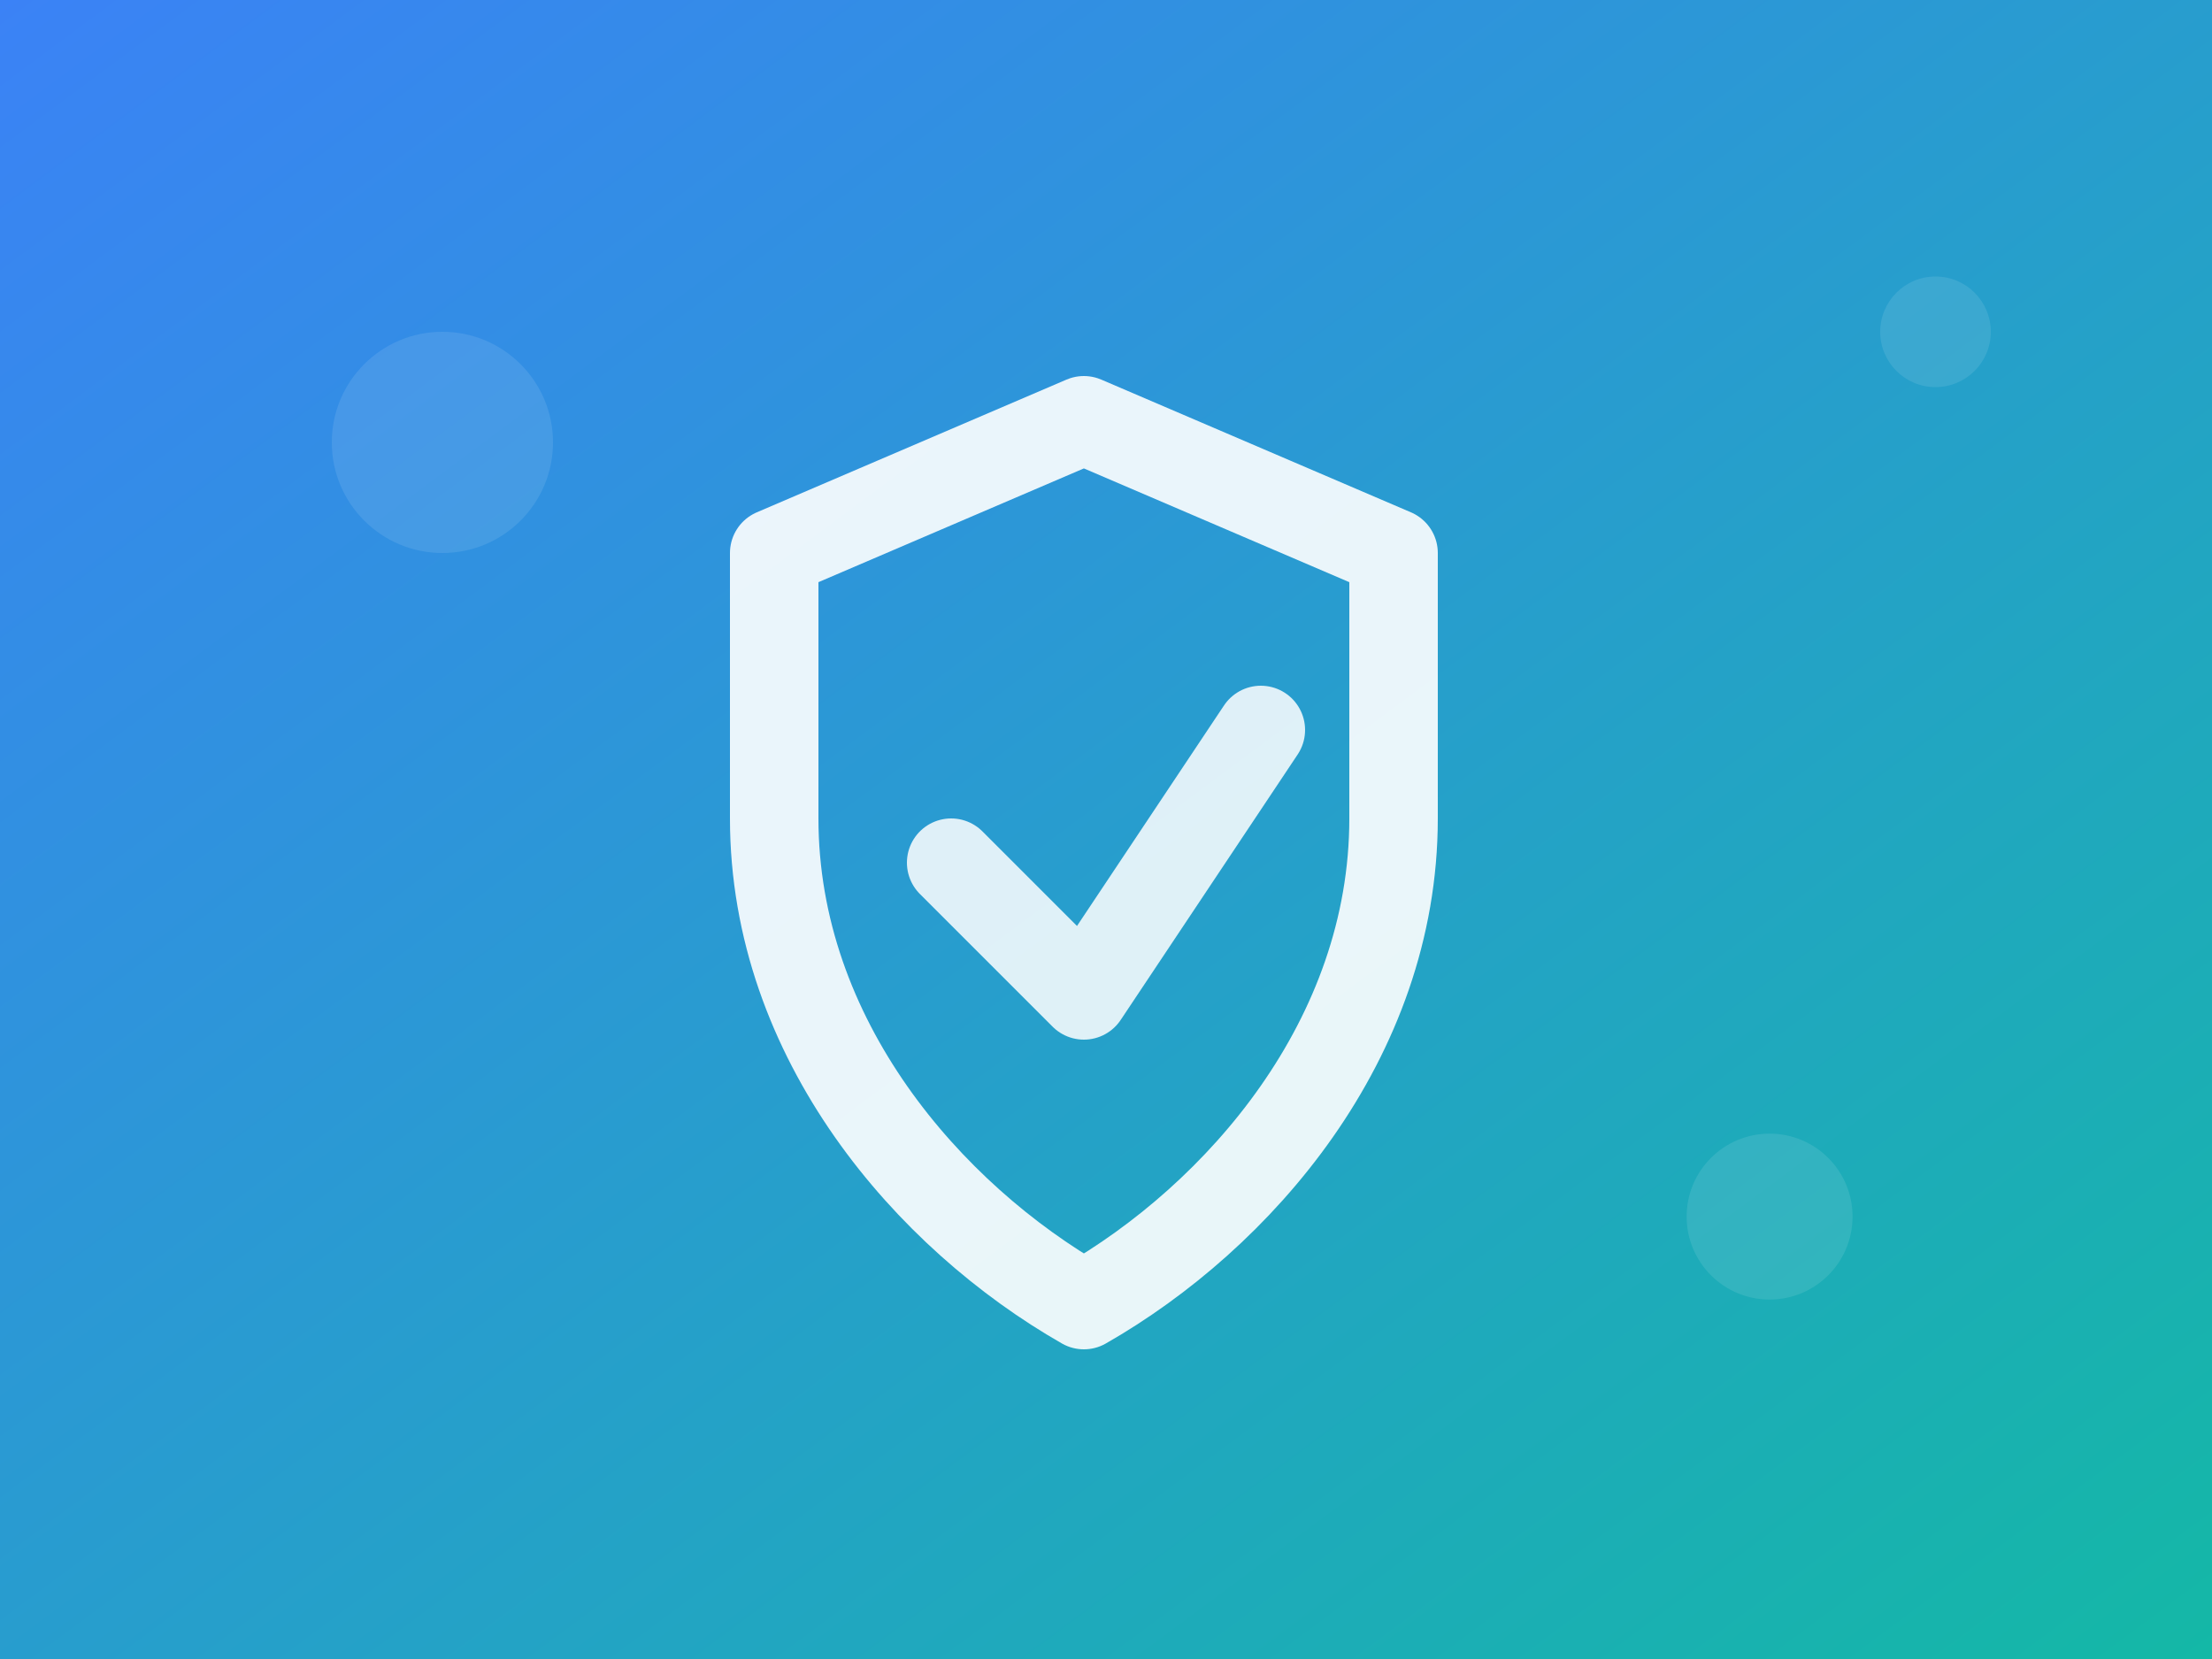
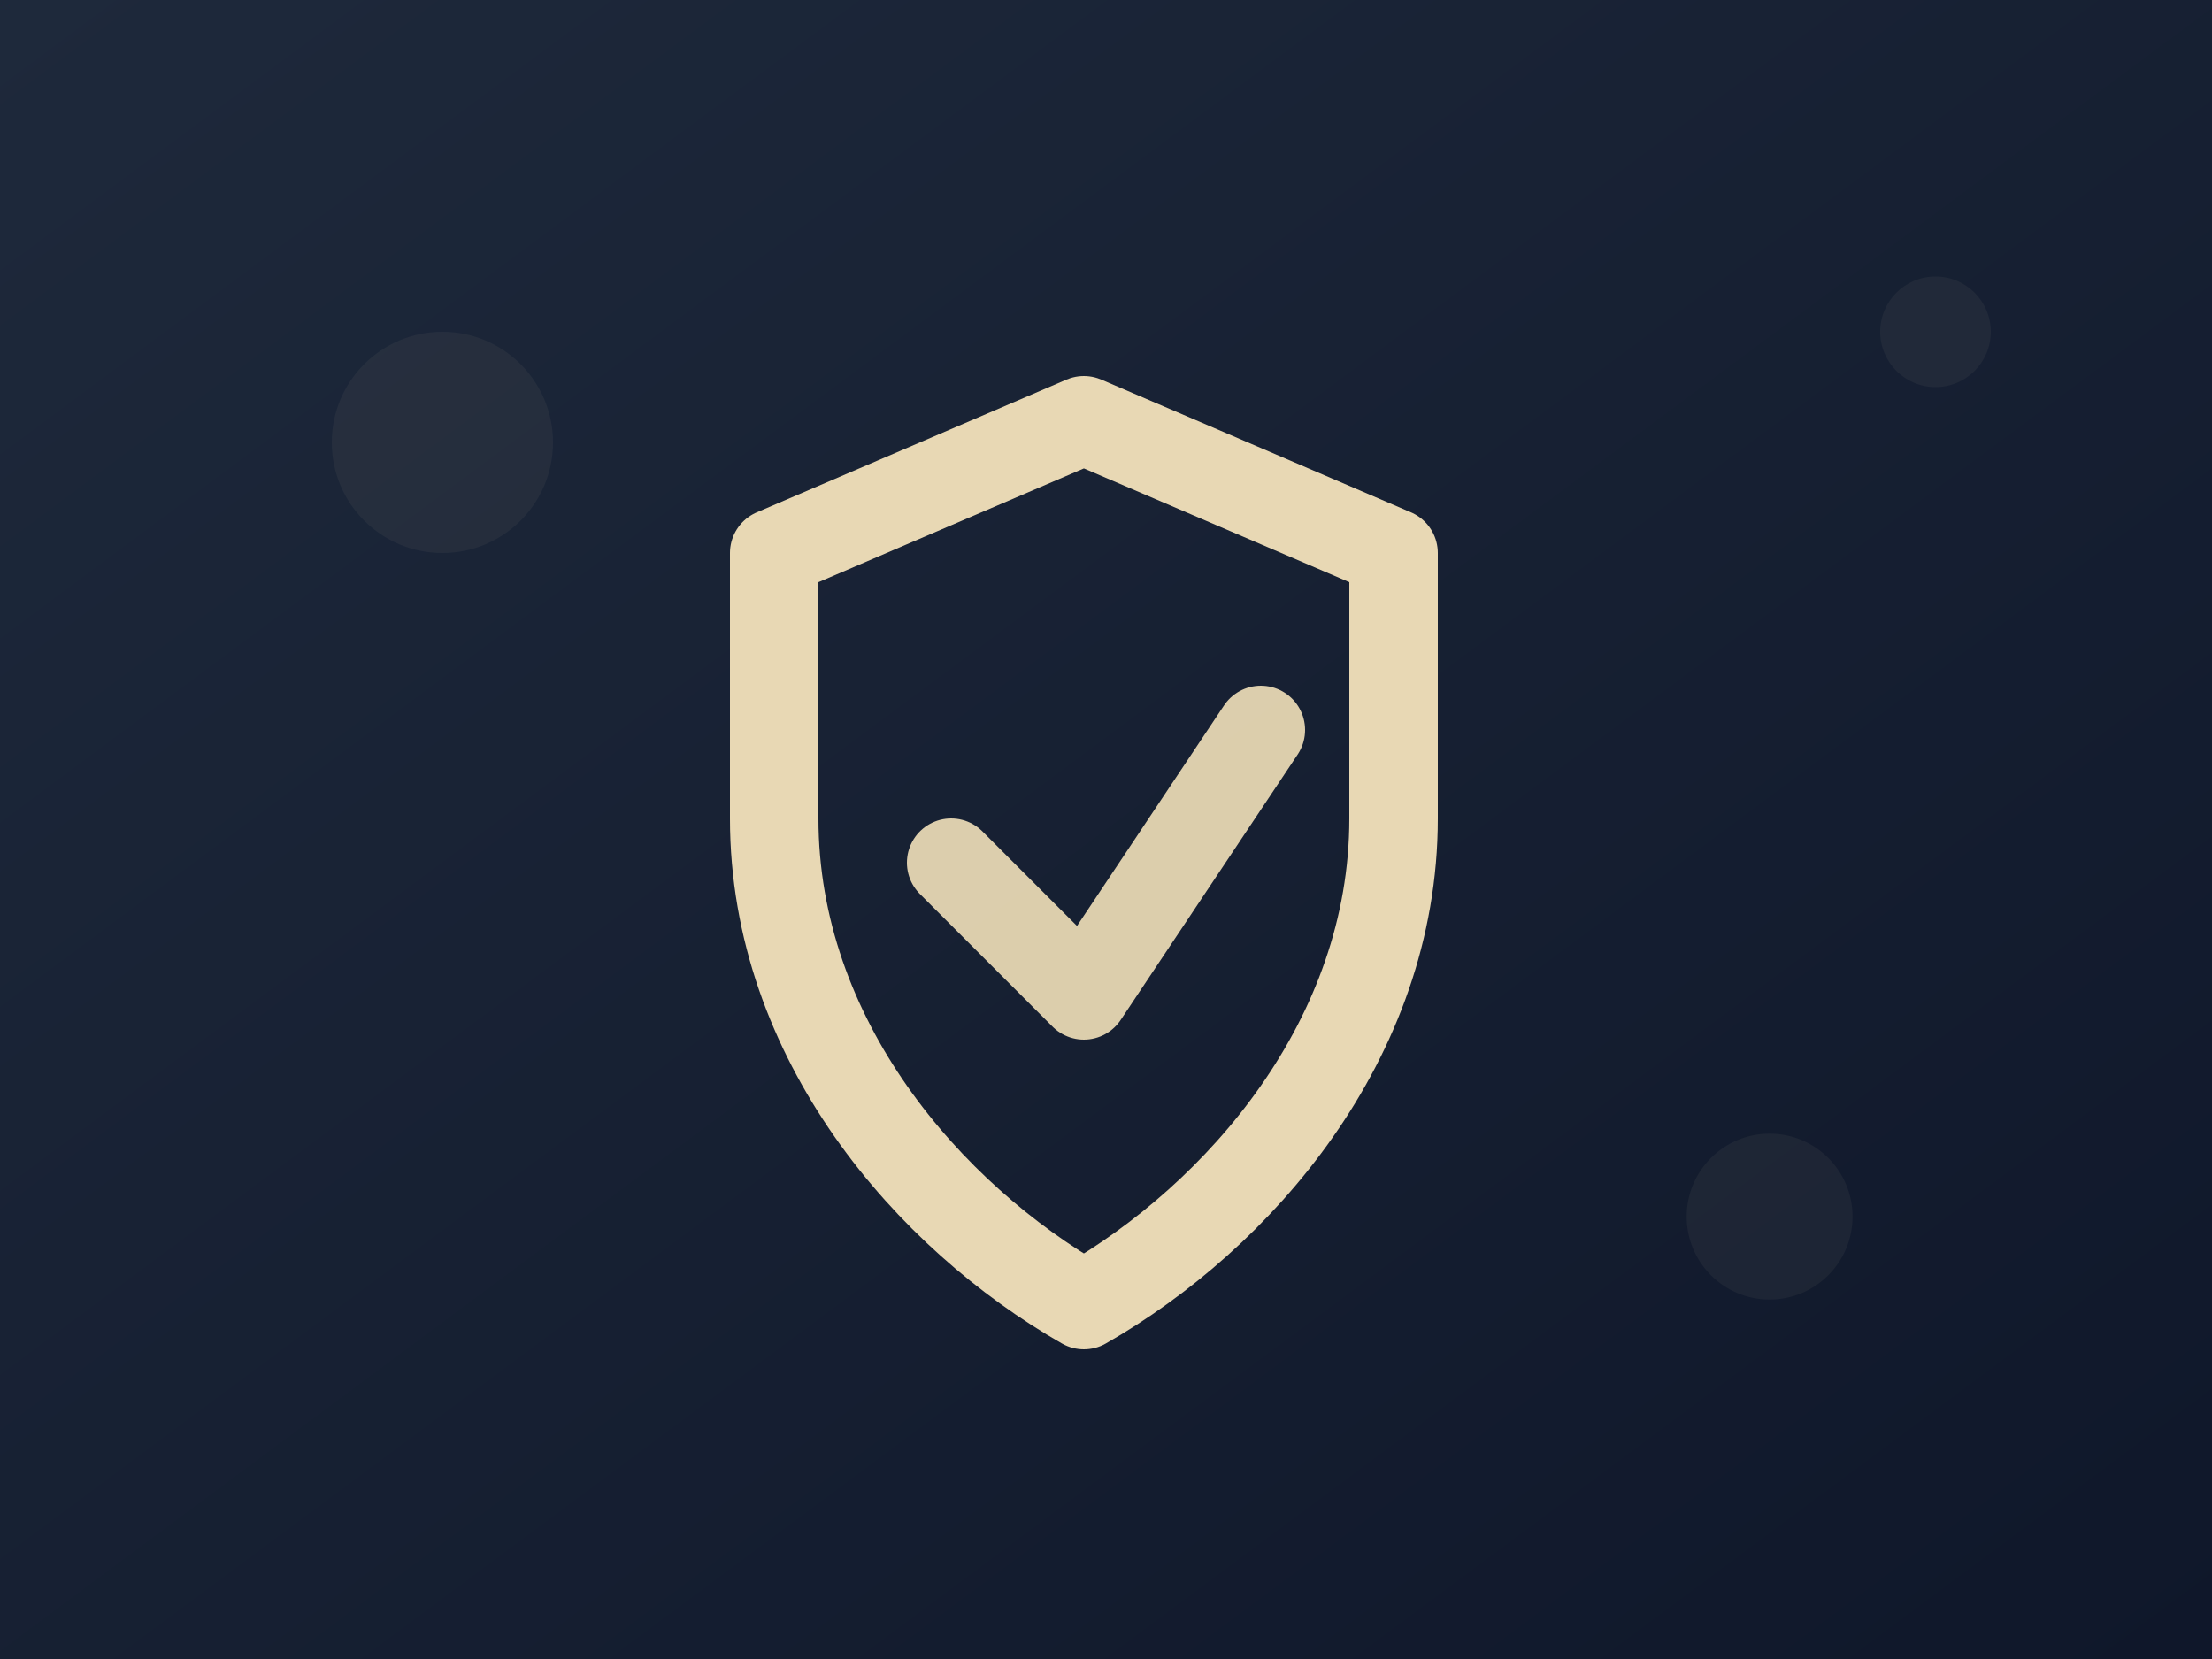
<svg xmlns="http://www.w3.org/2000/svg" width="400" height="300" viewBox="0 0 400 300" fill="none">
  <defs>
    <linearGradient id="bgGradient" x1="0%" y1="0%" x2="100%" y2="100%">
-       <stop offset="0%" style="stop-color:#3b82f6;stop-opacity:1" />
-       <stop offset="100%" style="stop-color:#14b8a6;stop-opacity:1" />
+       <stop offset="0%" style="stop-color:#1E293B;stop-opacity:1" />
+       <stop offset="100%" style="stop-color:#0F172A;stop-opacity:1" />
    </linearGradient>
  </defs>
  <rect width="400" height="300" fill="url(#bgGradient)" />
  <g transform="translate(100, 60) scale(8)">
-     <path d="M12 2l7 3v6c0 5-3.5 9-7 11-3.5-2-7-6-7-11V5l7-3z" stroke="white" stroke-width="2" stroke-linecap="round" stroke-linejoin="round" fill="none" opacity="0.9" />
-     <path d="M9 12l3 3 4-6" stroke="white" stroke-width="2" stroke-linecap="round" stroke-linejoin="round" fill="none" opacity="0.85" />
+     <path d="M12 2l7 3v6c0 5-3.5 9-7 11-3.5-2-7-6-7-11V5l7-3z" stroke="#FFECC2" stroke-width="2" stroke-linecap="round" stroke-linejoin="round" fill="none" opacity="0.9" />
+     <path d="M9 12l3 3 4-6" stroke="#FFECC2" stroke-width="2" stroke-linecap="round" stroke-linejoin="round" fill="none" opacity="0.85" />
  </g>
-   <circle cx="80" cy="80" r="20" fill="white" opacity="0.1" />
-   <circle cx="320" cy="220" r="15" fill="white" opacity="0.1" />
-   <circle cx="350" cy="60" r="10" fill="white" opacity="0.1" />
+   <circle cx="80" cy="80" r="20" fill="#FFECC2" opacity="0.05" />
+   <circle cx="320" cy="220" r="15" fill="#FFECC2" opacity="0.05" />
+   <circle cx="350" cy="60" r="10" fill="#FFECC2" opacity="0.05" />
</svg>
